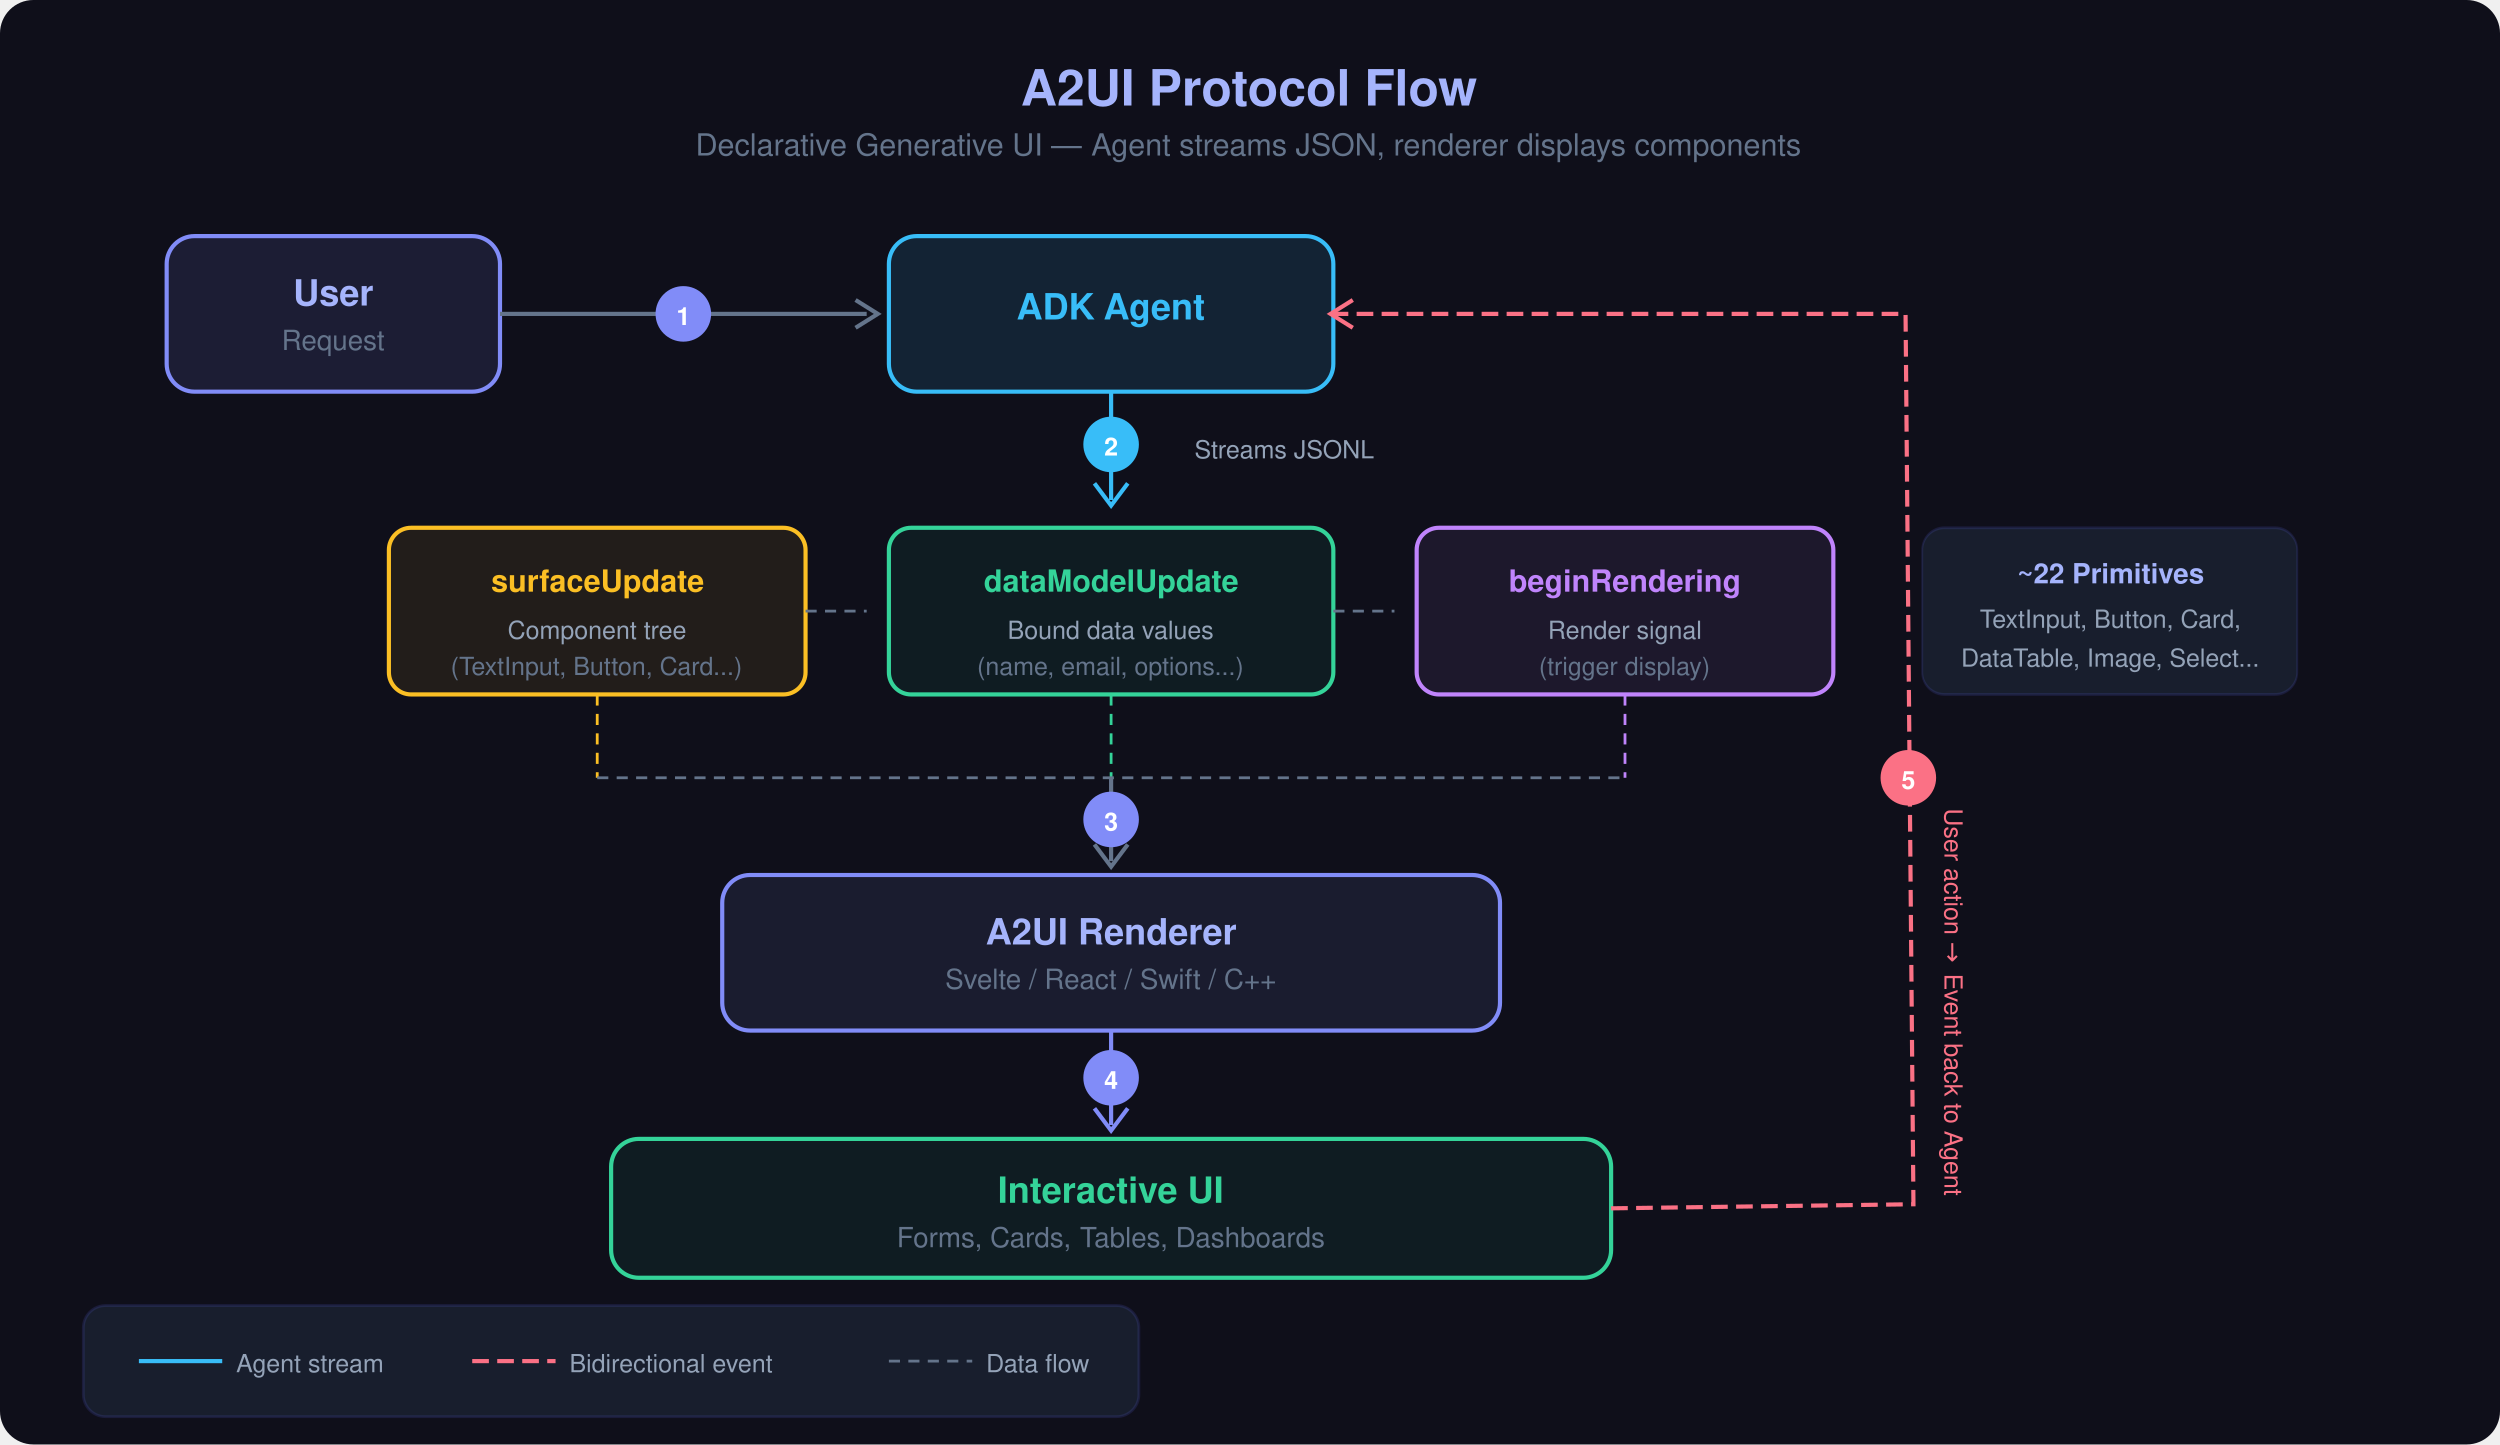
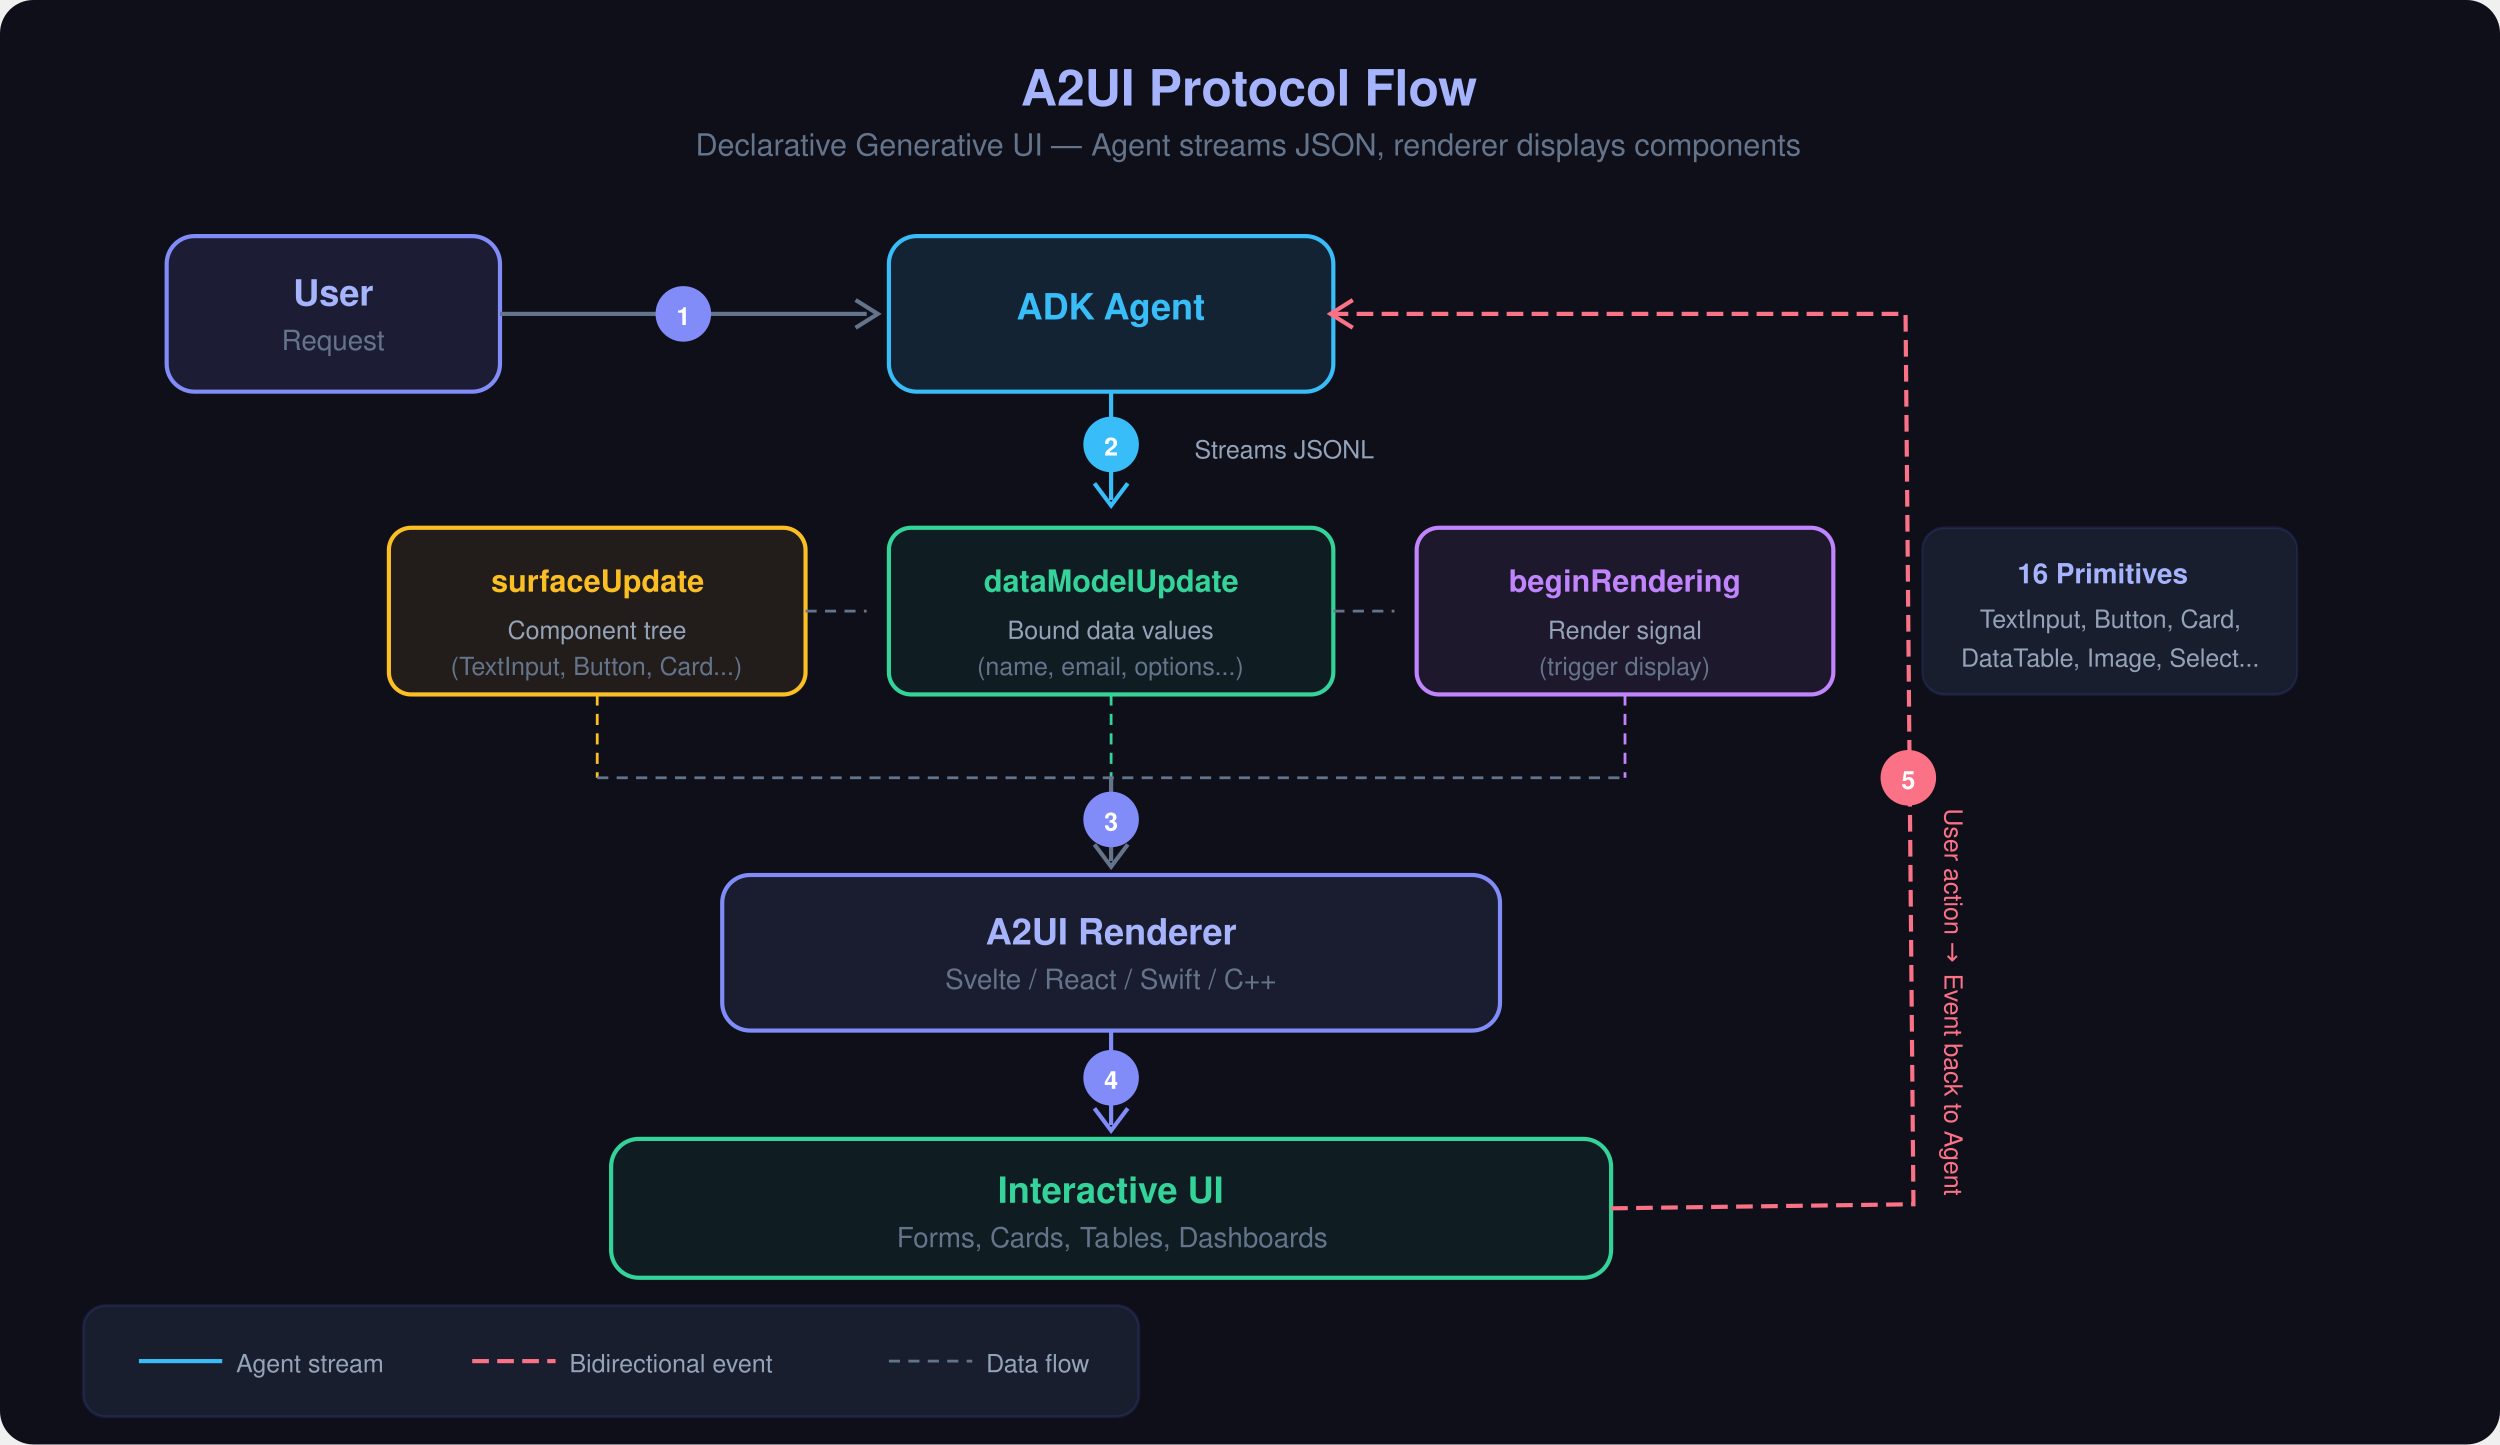
<svg xmlns="http://www.w3.org/2000/svg" width="100%" height="100%" viewBox="0 0 900 520" version="1.1" xml:space="preserve" style="fill-rule:evenodd;clip-rule:evenodd;">
  <path d="M900,12L900,508C900,514.623 894.623,520 888,520L12,520C5.377,520 0,514.623 0,508L0,12C0,5.377 5.377,0 12,0L888,0C894.623,0 900,5.377 900,12Z" style="fill:rgb(15,15,26);" />
  <g transform="matrix(1,0,0,1,450,38)">
-     <text x="-82.503px" y="0px" style="font-family:'Helvetica-Bold', 'Helvetica';font-weight:700;font-size:18px;fill:rgb(165,180,252);">A2UI Protocol Flow</text>
+     <g transform="matrix(1,0,0,1,-82.503,0)">
+       <text x="0px" y="0px" style="font-family:'Helvetica-Bold', 'Helvetica';font-weight:700;font-size:18px;fill:rgb(165,180,252);">A2UI Protocol Flow</text>
+     </g>
  </g>
  <g transform="matrix(1,0,0,1,450,56)">
-     <text x="-199.617px" y="0px" style="font-family:'Helvetica';font-size:11px;fill:rgb(100,116,139);">Declarative Generative UI — <tspan x="-57.165px -49.828px " y="0px 0px ">Ag</tspan>ent streams JSON, renderer displays components</text>
+     <g>
+       <g transform="matrix(1,0,0,1,-199.617,0)">
+         <text x="0px" y="0px" style="font-family:'Helvetica';font-size:11px;fill:rgb(100,116,139);">Declarative Generative UI —</text>
+       </g>
+       <g transform="matrix(1,0,0,1,-57.165,0)">
+         <text x="0px" y="0px" style="font-family:'Helvetica';font-size:11px;fill:rgb(100,116,139);">Agent streams JSON, renderer displays components</text>
+       </g>
+     </g>
  </g>
  <path d="M180,95L180,131C180,136.519 175.519,141 170,141L70,141C64.481,141 60,136.519 60,131L60,95C60,89.481 64.481,85 70,85L170,85C175.519,85 180,89.481 180,95Z" style="fill:rgb(129,140,248);fill-opacity:0.12;stroke:rgb(129,140,248);stroke-width:1.5px;" />
  <g transform="matrix(1,0,0,1,120,110)">
-     <text x="-14.454px" y="0px" style="font-family:'Helvetica-Bold', 'Helvetica';font-weight:700;font-size:13px;fill:rgb(165,180,252);">User</text>
+     <g transform="matrix(1,0,0,1,-14.454,0)">
+       <text x="0px" y="0px" style="font-family:'Helvetica-Bold', 'Helvetica';font-weight:700;font-size:13px;fill:rgb(165,180,252);">User</text>
+     </g>
  </g>
  <g transform="matrix(1,0,0,1,120,126)">
-     <text x="-18.623px" y="0px" style="font-family:'Helvetica';font-size:10px;fill:rgb(100,116,139);">Request</text>
+     <g transform="matrix(1,0,0,1,-18.623,0)">
+       <text x="0px" y="0px" style="font-family:'Helvetica';font-size:10px;fill:rgb(100,116,139);">Request</text>
+     </g>
  </g>
  <path d="M480,95L480,131C480,136.519 475.519,141 470,141L330,141C324.481,141 320,136.519 320,131L320,95C320,89.481 324.481,85 330,85L470,85C475.519,85 480,89.481 480,95Z" style="fill:rgb(56,189,248);fill-opacity:0.12;stroke:rgb(56,189,248);stroke-width:1.5px;" />
  <g transform="matrix(1,0,0,1,400,115)">
-     <text x="-34.065px" y="0px" style="font-family:'Helvetica-Bold', 'Helvetica';font-weight:700;font-size:13px;fill:rgb(56,189,248);">ADK <tspan x="-2.764px 6.624px " y="0px 0px ">Ag</tspan>ent</text>
+     <g>
+       <g transform="matrix(1,0,0,1,-34.065,0)">
+         <text x="0px" y="0px" style="font-family:'Helvetica-Bold', 'Helvetica';font-weight:700;font-size:13px;fill:rgb(56,189,248);">ADK</text>
+       </g>
+       <g transform="matrix(1,0,0,1,-2.764,0)">
+         <text x="0px" y="0px" style="font-family:'Helvetica-Bold', 'Helvetica';font-weight:700;font-size:13px;fill:rgb(56,189,248);">Agent</text>
+       </g>
+     </g>
  </g>
  <path d="M180,113L312,113" style="fill:none;fill-rule:nonzero;stroke:rgb(100,116,139);stroke-width:1.5px;" />
  <path d="M308,108L316,113L308,118" style="fill:none;fill-rule:nonzero;stroke:rgb(100,116,139);stroke-width:1.5px;" />
  <circle cx="246" cy="113" r="10" style="fill:rgb(129,140,248);" />
  <g transform="matrix(1,0,0,1,246,117)">
-     <text x="-2.503px" y="0px" style="font-family:'Helvetica-Bold', 'Helvetica';font-weight:700;font-size:9px;fill:white;">1</text>
+     <g transform="matrix(1,0,0,1,-2.503,0)">
+       <text x="0px" y="0px" style="font-family:'Helvetica-Bold', 'Helvetica';font-weight:700;font-size:9px;fill:white;">1</text>
+     </g>
  </g>
  <path d="M400,141L400,180" style="fill:none;fill-rule:nonzero;stroke:rgb(56,189,248);stroke-width:1.5px;" />
  <path d="M394,174L400,182L406,174" style="fill:none;fill-rule:nonzero;stroke:rgb(56,189,248);stroke-width:1.5px;" />
  <circle cx="400" cy="160" r="10" style="fill:rgb(56,189,248);" />
  <g transform="matrix(1,0,0,1,400,164)">
-     <text x="-2.503px" y="0px" style="font-family:'Helvetica-Bold', 'Helvetica';font-weight:700;font-size:9px;fill:white;">2</text>
+     <g transform="matrix(1,0,0,1,-2.503,0)">
+       <text x="0px" y="0px" style="font-family:'Helvetica-Bold', 'Helvetica';font-weight:700;font-size:9px;fill:white;">2</text>
+     </g>
  </g>
  <g transform="matrix(1,0,0,1,430,165)">
    <text x="0px" y="0px" style="font-family:'Helvetica';font-size:9px;fill:rgb(148,163,184);">Streams JSONL</text>
  </g>
  <path d="M290,198L290,242C290,246.415 286.415,250 282,250L148,250C143.585,250 140,246.415 140,242L140,198C140,193.585 143.585,190 148,190L282,190C286.415,190 290,193.585 290,198Z" style="fill:rgb(251,191,36);fill-opacity:0.08;stroke:rgb(251,191,36);stroke-width:1.5px;" />
  <g transform="matrix(1,0,0,1,215,213)">
-     <text x="-38.207px" y="0px" style="font-family:'Helvetica-Bold', 'Helvetica';font-weight:700;font-size:11px;fill:rgb(251,191,36);">surfaceUpdate</text>
+     <g transform="matrix(1,0,0,1,-38.207,0)">
+       <text x="0px" y="0px" style="font-family:'Helvetica-Bold', 'Helvetica';font-weight:700;font-size:11px;fill:rgb(251,191,36);">surfaceUpdate</text>
+     </g>
  </g>
  <g transform="matrix(1,0,0,1,215,230)">
-     <text x="-32.269px" y="0px" style="font-family:'Helvetica';font-size:9px;fill:rgb(148,163,184);">Component tree</text>
+     <g transform="matrix(1,0,0,1,-32.269,0)">
+       <text x="0px" y="0px" style="font-family:'Helvetica';font-size:9px;fill:rgb(148,163,184);">Component tree</text>
+     </g>
  </g>
  <g transform="matrix(1,0,0,1,215,243)">
-     <text x="-52.774px" y="0px" style="font-family:'Helvetica';font-size:9px;fill:rgb(100,116,139);">(T<tspan x="-45.277px -40.271px " y="0px 0px ">ex</tspan>tInput, Button, Card...)</text>
+     <g>
+       <g transform="matrix(1,0,0,1,-52.774,0)">
+         <text x="0px" y="0px" style="font-family:'Helvetica';font-size:9px;fill:rgb(100,116,139);">(T</text>
+       </g>
+       <g transform="matrix(1,0,0,1,-45.277,0)">
+         <text x="0px" y="0px" style="font-family:'Helvetica';font-size:9px;fill:rgb(100,116,139);">extInput, Button, Card...)</text>
+       </g>
+     </g>
  </g>
  <path d="M480,198L480,242C480,246.415 476.415,250 472,250L328,250C323.585,250 320,246.415 320,242L320,198C320,193.585 323.585,190 328,190L472,190C476.415,190 480,193.585 480,198Z" style="fill:rgb(16,185,129);fill-opacity:0.08;stroke:rgb(52,211,153);stroke-width:1.5px;" />
  <g transform="matrix(1,0,0,1,400,213)">
-     <text x="-45.837px" y="0px" style="font-family:'Helvetica-Bold', 'Helvetica';font-weight:700;font-size:11px;fill:rgb(52,211,153);">dataModelUpdate</text>
+     <g transform="matrix(1,0,0,1,-45.837,0)">
+       <text x="0px" y="0px" style="font-family:'Helvetica-Bold', 'Helvetica';font-weight:700;font-size:11px;fill:rgb(52,211,153);">dataModelUpdate</text>
+     </g>
  </g>
  <g transform="matrix(1,0,0,1,400,230)">
-     <text x="-37.279px" y="0px" style="font-family:'Helvetica';font-size:9px;fill:rgb(148,163,184);">Bound data values</text>
+     <g transform="matrix(1,0,0,1,-37.279,0)">
+       <text x="0px" y="0px" style="font-family:'Helvetica';font-size:9px;fill:rgb(148,163,184);">Bound data values</text>
+     </g>
  </g>
  <g transform="matrix(1,0,0,1,400,243)">
-     <text x="-48.27px" y="0px" style="font-family:'Helvetica';font-size:9px;fill:rgb(100,116,139);">(name, email, options...)</text>
+     <g transform="matrix(1,0,0,1,-48.27,0)">
+       <text x="0px" y="0px" style="font-family:'Helvetica';font-size:9px;fill:rgb(100,116,139);">(name, email, options...)</text>
+     </g>
  </g>
  <path d="M660,198L660,242C660,246.415 656.415,250 652,250L518,250C513.585,250 510,246.415 510,242L510,198C510,193.585 513.585,190 518,190L652,190C656.415,190 660,193.585 660,198Z" style="fill:rgb(192,132,252);fill-opacity:0.08;stroke:rgb(192,132,252);stroke-width:1.5px;" />
  <g transform="matrix(1,0,0,1,585,213)">
-     <text x="-41.862px" y="0px" style="font-family:'Helvetica-Bold', 'Helvetica';font-weight:700;font-size:11px;fill:rgb(192,132,252);">beginRendering</text>
+     <g transform="matrix(1,0,0,1,-41.862,0)">
+       <text x="0px" y="0px" style="font-family:'Helvetica-Bold', 'Helvetica';font-weight:700;font-size:11px;fill:rgb(192,132,252);">beginRendering</text>
+     </g>
  </g>
  <g transform="matrix(1,0,0,1,585,230)">
-     <text x="-27.767px" y="0px" style="font-family:'Helvetica';font-size:9px;fill:rgb(148,163,184);">Render signal</text>
+     <g transform="matrix(1,0,0,1,-27.767,0)">
+       <text x="0px" y="0px" style="font-family:'Helvetica';font-size:9px;fill:rgb(148,163,184);">Render signal</text>
+     </g>
  </g>
  <g transform="matrix(1,0,0,1,585,243)">
-     <text x="-31.01px" y="0px" style="font-family:'Helvetica';font-size:9px;fill:rgb(100,116,139);">(trigger display)</text>
+     <g transform="matrix(1,0,0,1,-31.01,0)">
+       <text x="0px" y="0px" style="font-family:'Helvetica';font-size:9px;fill:rgb(100,116,139);">(trigger display)</text>
+     </g>
  </g>
  <path d="M290,220L312,220" style="fill:none;fill-rule:nonzero;stroke:rgb(100,116,139);stroke-width:1px;stroke-dasharray:4,3;" />
  <path d="M480,220L502,220" style="fill:none;fill-rule:nonzero;stroke:rgb(100,116,139);stroke-width:1px;stroke-dasharray:4,3;" />
  <path d="M215,250L215,280" style="fill:none;fill-rule:nonzero;stroke:rgb(251,191,36);stroke-width:1px;stroke-dasharray:4,3;" />
  <path d="M400,250L400,280" style="fill:none;fill-rule:nonzero;stroke:rgb(52,211,153);stroke-width:1px;stroke-dasharray:4,3;" />
  <path d="M585,250L585,280" style="fill:none;fill-rule:nonzero;stroke:rgb(192,132,252);stroke-width:1px;stroke-dasharray:4,3;" />
  <path d="M215,280L585,280" style="fill:none;fill-rule:nonzero;stroke:rgb(100,116,139);stroke-width:1px;stroke-dasharray:4,3;" />
  <path d="M400,280L400,310" style="fill:none;fill-rule:nonzero;stroke:rgb(100,116,139);stroke-width:1.5px;" />
  <path d="M394,304L400,312L406,304" style="fill:none;fill-rule:nonzero;stroke:rgb(100,116,139);stroke-width:1.5px;" />
  <circle cx="400" cy="295" r="10" style="fill:rgb(129,140,248);" />
  <g transform="matrix(1,0,0,1,400,299)">
-     <text x="-2.503px" y="0px" style="font-family:'Helvetica-Bold', 'Helvetica';font-weight:700;font-size:9px;fill:white;">3</text>
+     <g transform="matrix(1,0,0,1,-2.503,0)">
+       <text x="0px" y="0px" style="font-family:'Helvetica-Bold', 'Helvetica';font-weight:700;font-size:9px;fill:white;">3</text>
+     </g>
  </g>
  <path d="M540,325L540,361C540,366.519 535.519,371 530,371L270,371C264.481,371 260,366.519 260,361L260,325C260,319.481 264.481,315 270,315L530,315C535.519,315 540,319.481 540,325Z" style="fill:rgb(129,140,248);fill-opacity:0.1;stroke:rgb(129,140,248);stroke-width:1.5px;" />
  <g transform="matrix(1,0,0,1,400,340)">
-     <text x="-45.154px" y="0px" style="font-family:'Helvetica-Bold', 'Helvetica';font-weight:700;font-size:13px;fill:rgb(165,180,252);">A2UI Renderer</text>
+     <g transform="matrix(1,0,0,1,-45.154,0)">
+       <text x="0px" y="0px" style="font-family:'Helvetica-Bold', 'Helvetica';font-weight:700;font-size:13px;fill:rgb(165,180,252);">A2UI Renderer</text>
+     </g>
  </g>
  <g transform="matrix(1,0,0,1,400,356)">
-     <text x="-59.746px" y="0px" style="font-family:'Helvetica';font-size:10px;fill:rgb(100,116,139);">Svelte / React / Swift / C++</text>
+     <g transform="matrix(1,0,0,1,-59.746,0)">
+       <text x="0px" y="0px" style="font-family:'Helvetica';font-size:10px;fill:rgb(100,116,139);">Svelte / React / Swift / C++</text>
+     </g>
  </g>
  <path d="M400,371L400,405" style="fill:none;fill-rule:nonzero;stroke:rgb(129,140,248);stroke-width:1.5px;" />
  <path d="M394,399L400,407L406,399" style="fill:none;fill-rule:nonzero;stroke:rgb(129,140,248);stroke-width:1.5px;" />
  <circle cx="400" cy="388" r="10" style="fill:rgb(129,140,248);" />
  <g transform="matrix(1,0,0,1,400,392)">
-     <text x="-2.503px" y="0px" style="font-family:'Helvetica-Bold', 'Helvetica';font-weight:700;font-size:9px;fill:white;">4</text>
+     <g transform="matrix(1,0,0,1,-2.503,0)">
+       <text x="0px" y="0px" style="font-family:'Helvetica-Bold', 'Helvetica';font-weight:700;font-size:9px;fill:white;">4</text>
+     </g>
  </g>
  <path d="M580,420L580,450C580,455.519 575.519,460 570,460L230,460C224.481,460 220,455.519 220,450L220,420C220,414.481 224.481,410 230,410L570,410C575.519,410 580,414.481 580,420Z" style="fill:rgb(16,185,129);fill-opacity:0.08;stroke:rgb(52,211,153);stroke-width:1.5px;" />
  <g transform="matrix(1,0,0,1,400,433)">
-     <text x="-40.822px" y="0px" style="font-family:'Helvetica-Bold', 'Helvetica';font-weight:700;font-size:13px;fill:rgb(52,211,153);">Interactive UI</text>
+     <g transform="matrix(1,0,0,1,-40.822,0)">
+       <text x="0px" y="0px" style="font-family:'Helvetica-Bold', 'Helvetica';font-weight:700;font-size:13px;fill:rgb(52,211,153);">Interactive UI</text>
+     </g>
  </g>
  <g transform="matrix(1,0,0,1,400,449)">
-     <text x="-77.163px" y="0px" style="font-family:'Helvetica';font-size:10px;fill:rgb(100,116,139);">Forms, Cards, <tspan x="-11.221px -6.221px -0.659px " y="0px 0px 0px ">Tab</tspan>les, Dashboards</text>
+     <g>
+       <g transform="matrix(1,0,0,1,-77.163,0)">
+         <text x="0px" y="0px" style="font-family:'Helvetica';font-size:10px;fill:rgb(100,116,139);">Forms, Cards,</text>
+       </g>
+       <g transform="matrix(1,0,0,1,-11.221,0)">
+         <text x="0px" y="0px" style="font-family:'Helvetica';font-size:10px;fill:rgb(100,116,139);">Ta<tspan x="11.67px " y="0px ">b</tspan>les, Dashboards</text>
+       </g>
+     </g>
  </g>
  <path d="M580,435L688.839,433.529L686,113L480,113" style="fill:none;fill-rule:nonzero;stroke:rgb(251,113,133);stroke-width:1.5px;stroke-dasharray:6,3;" />
  <path d="M487,108L479,113L487,118" style="fill:none;fill-rule:nonzero;stroke:rgb(251,113,133);stroke-width:1.5px;" />
-   <g transform="matrix(-0,1,-1,-0,700,291)">
+   <g transform="matrix(0,1,-1,0,700,291)">
    <text x="0px" y="0px" style="font-family:'Helvetica';font-size:9px;fill:rgb(251,113,133);">User action</text>
-     <text x="48.019px" y="0px" style="font-family:'LucidaGrande', 'Lucida Grande', sans-serif;font-weight:500;font-size:9px;fill:rgb(251,113,133);">→</text>
-     <text x="59.52px" y="0px" style="font-family:'Helvetica';font-size:9px;fill:rgb(251,113,133);">Event back to <tspan x="116.06px 122.062px " y="0px 0px ">Ag</tspan>ent</text>
+     <g transform="matrix(1,0,0,1,48.019,0)">
+       <text x="0px" y="0px" style="font-family:'LucidaGrande', 'Lucida Grande', sans-serif;font-weight:500;font-size:9px;fill:rgb(251,113,133);">→</text>
+     </g>
+     <g>
+       <g transform="matrix(1,0,0,1,59.52,0)">
+         <text x="0px" y="0px" style="font-family:'Helvetica';font-size:9px;fill:rgb(251,113,133);">Event back to</text>
+       </g>
+       <g transform="matrix(1,0,0,1,116.06,0)">
+         <text x="0px" y="0px" style="font-family:'Helvetica';font-size:9px;fill:rgb(251,113,133);">Agent</text>
+       </g>
+     </g>
  </g>
  <g transform="matrix(1,0,0,1,-13,-70)">
    <circle cx="700" cy="350" r="10" style="fill:rgb(251,113,133);" />
  </g>
  <g transform="matrix(1,0,0,1,687,284)">
-     <text x="-2.503px" y="0px" style="font-family:'Helvetica-Bold', 'Helvetica';font-weight:700;font-size:9px;fill:white;">5</text>
+     <g transform="matrix(1,0,0,1,-2.503,0)">
+       <text x="0px" y="0px" style="font-family:'Helvetica-Bold', 'Helvetica';font-weight:700;font-size:9px;fill:white;">5</text>
+     </g>
  </g>
  <g transform="matrix(0.675,0,0,1,246.5,0)">
    <path d="M860,198L860,242C860,246.415 854.689,250 848.148,250L671.852,250C665.311,250 660,246.415 660,242L660,198C660,193.585 665.311,190 671.852,190L848.148,190C854.689,190 860,193.585 860,198Z" style="fill:rgb(30,41,59);fill-opacity:0.6;stroke:rgb(99,102,241);stroke-opacity:0.15;stroke-width:1px;" />
  </g>
  <g transform="matrix(1,0,0,1,760,210)">
-     <text x="-33.772px" y="0px" style="font-family:'Helvetica-Bold', 'Helvetica';font-weight:700;font-size:10px;fill:rgb(165,180,252);">~22 Primitives</text>
+     <g transform="matrix(1,0,0,1,-33.772,0)">
+       <text x="0px" y="0px" style="font-family:'Helvetica-Bold', 'Helvetica';font-weight:700;font-size:10px;fill:rgb(165,180,252);">16 Primitives</text>
+     </g>
  </g>
  <g transform="matrix(1,0,0,1,760,226)">
-     <text x="-47.276px" y="0px" style="font-family:'Helvetica';font-size:9px;fill:rgb(148,163,184);">T<tspan x="-42.776px -37.771px " y="0px 0px ">ex</tspan>tInput, Button, Card,</text>
+     <g>
+       <g transform="matrix(1,0,0,1,-47.276,0)">
+         <text x="0px" y="0px" style="font-family:'Helvetica';font-size:9px;fill:rgb(148,163,184);">T</text>
+       </g>
+       <g transform="matrix(1,0,0,1,-42.776,0)">
+         <text x="0px" y="0px" style="font-family:'Helvetica';font-size:9px;fill:rgb(148,163,184);">extInput, Button, Card,</text>
+       </g>
+     </g>
  </g>
  <g transform="matrix(1,0,0,1,760,240)">
-     <text x="-54.029px" y="0px" style="font-family:'Helvetica';font-size:9px;fill:rgb(148,163,184);">DataT<tspan x="-30.518px -25.512px " y="0px 0px ">ab</tspan>le, Image, Select...</text>
+     <g>
+       <g transform="matrix(1,0,0,1,-54.029,0)">
+         <text x="0px" y="0px" style="font-family:'Helvetica';font-size:9px;fill:rgb(148,163,184);">DataT</text>
+       </g>
+       <g transform="matrix(1,0,0,1,-30.518,0)">
+         <text x="0px" y="0px" style="font-family:'Helvetica';font-size:9px;fill:rgb(148,163,184);">able, Image, Select...</text>
+       </g>
+     </g>
  </g>
  <path d="M410,478L410,502C410,506.415 406.415,510 402,510L38,510C33.585,510 30,506.415 30,502L30,478C30,473.585 33.585,470 38,470L402,470C406.415,470 410,473.585 410,478Z" style="fill:rgb(30,41,59);fill-opacity:0.6;stroke:rgb(99,102,241);stroke-opacity:0.15;stroke-width:1px;" />
  <path d="M50,490L80,490" style="fill:none;fill-rule:nonzero;stroke:rgb(56,189,248);stroke-width:1.5px;" />
  <g transform="matrix(1,0,0,1,85,494)">
    <text x="0px" y="0px" style="font-family:'Helvetica';font-size:9px;fill:rgb(148,163,184);">Agent stream</text>
  </g>
  <path d="M170,490L200,490" style="fill:none;fill-rule:nonzero;stroke:rgb(251,113,133);stroke-width:1.5px;stroke-dasharray:6,3;" />
  <g transform="matrix(1,0,0,1,205,494)">
    <text x="0px" y="0px" style="font-family:'Helvetica';font-size:9px;fill:rgb(148,163,184);">Bidirectional event</text>
  </g>
  <path d="M320,490L350,490" style="fill:none;fill-rule:nonzero;stroke:rgb(100,116,139);stroke-width:1px;stroke-dasharray:4,3;" />
  <g transform="matrix(1,0,0,1,355,494)">
-     <g transform="matrix(9,0,0,9,21.51123,0)">
-         </g>
-     <g transform="matrix(9,0,0,9,24.01172,0)">
-         </g>
    <text x="0px" y="0px" style="font-family:'Helvetica';font-size:9px;fill:rgb(148,163,184);">Data ﬂow</text>
  </g>
</svg>
